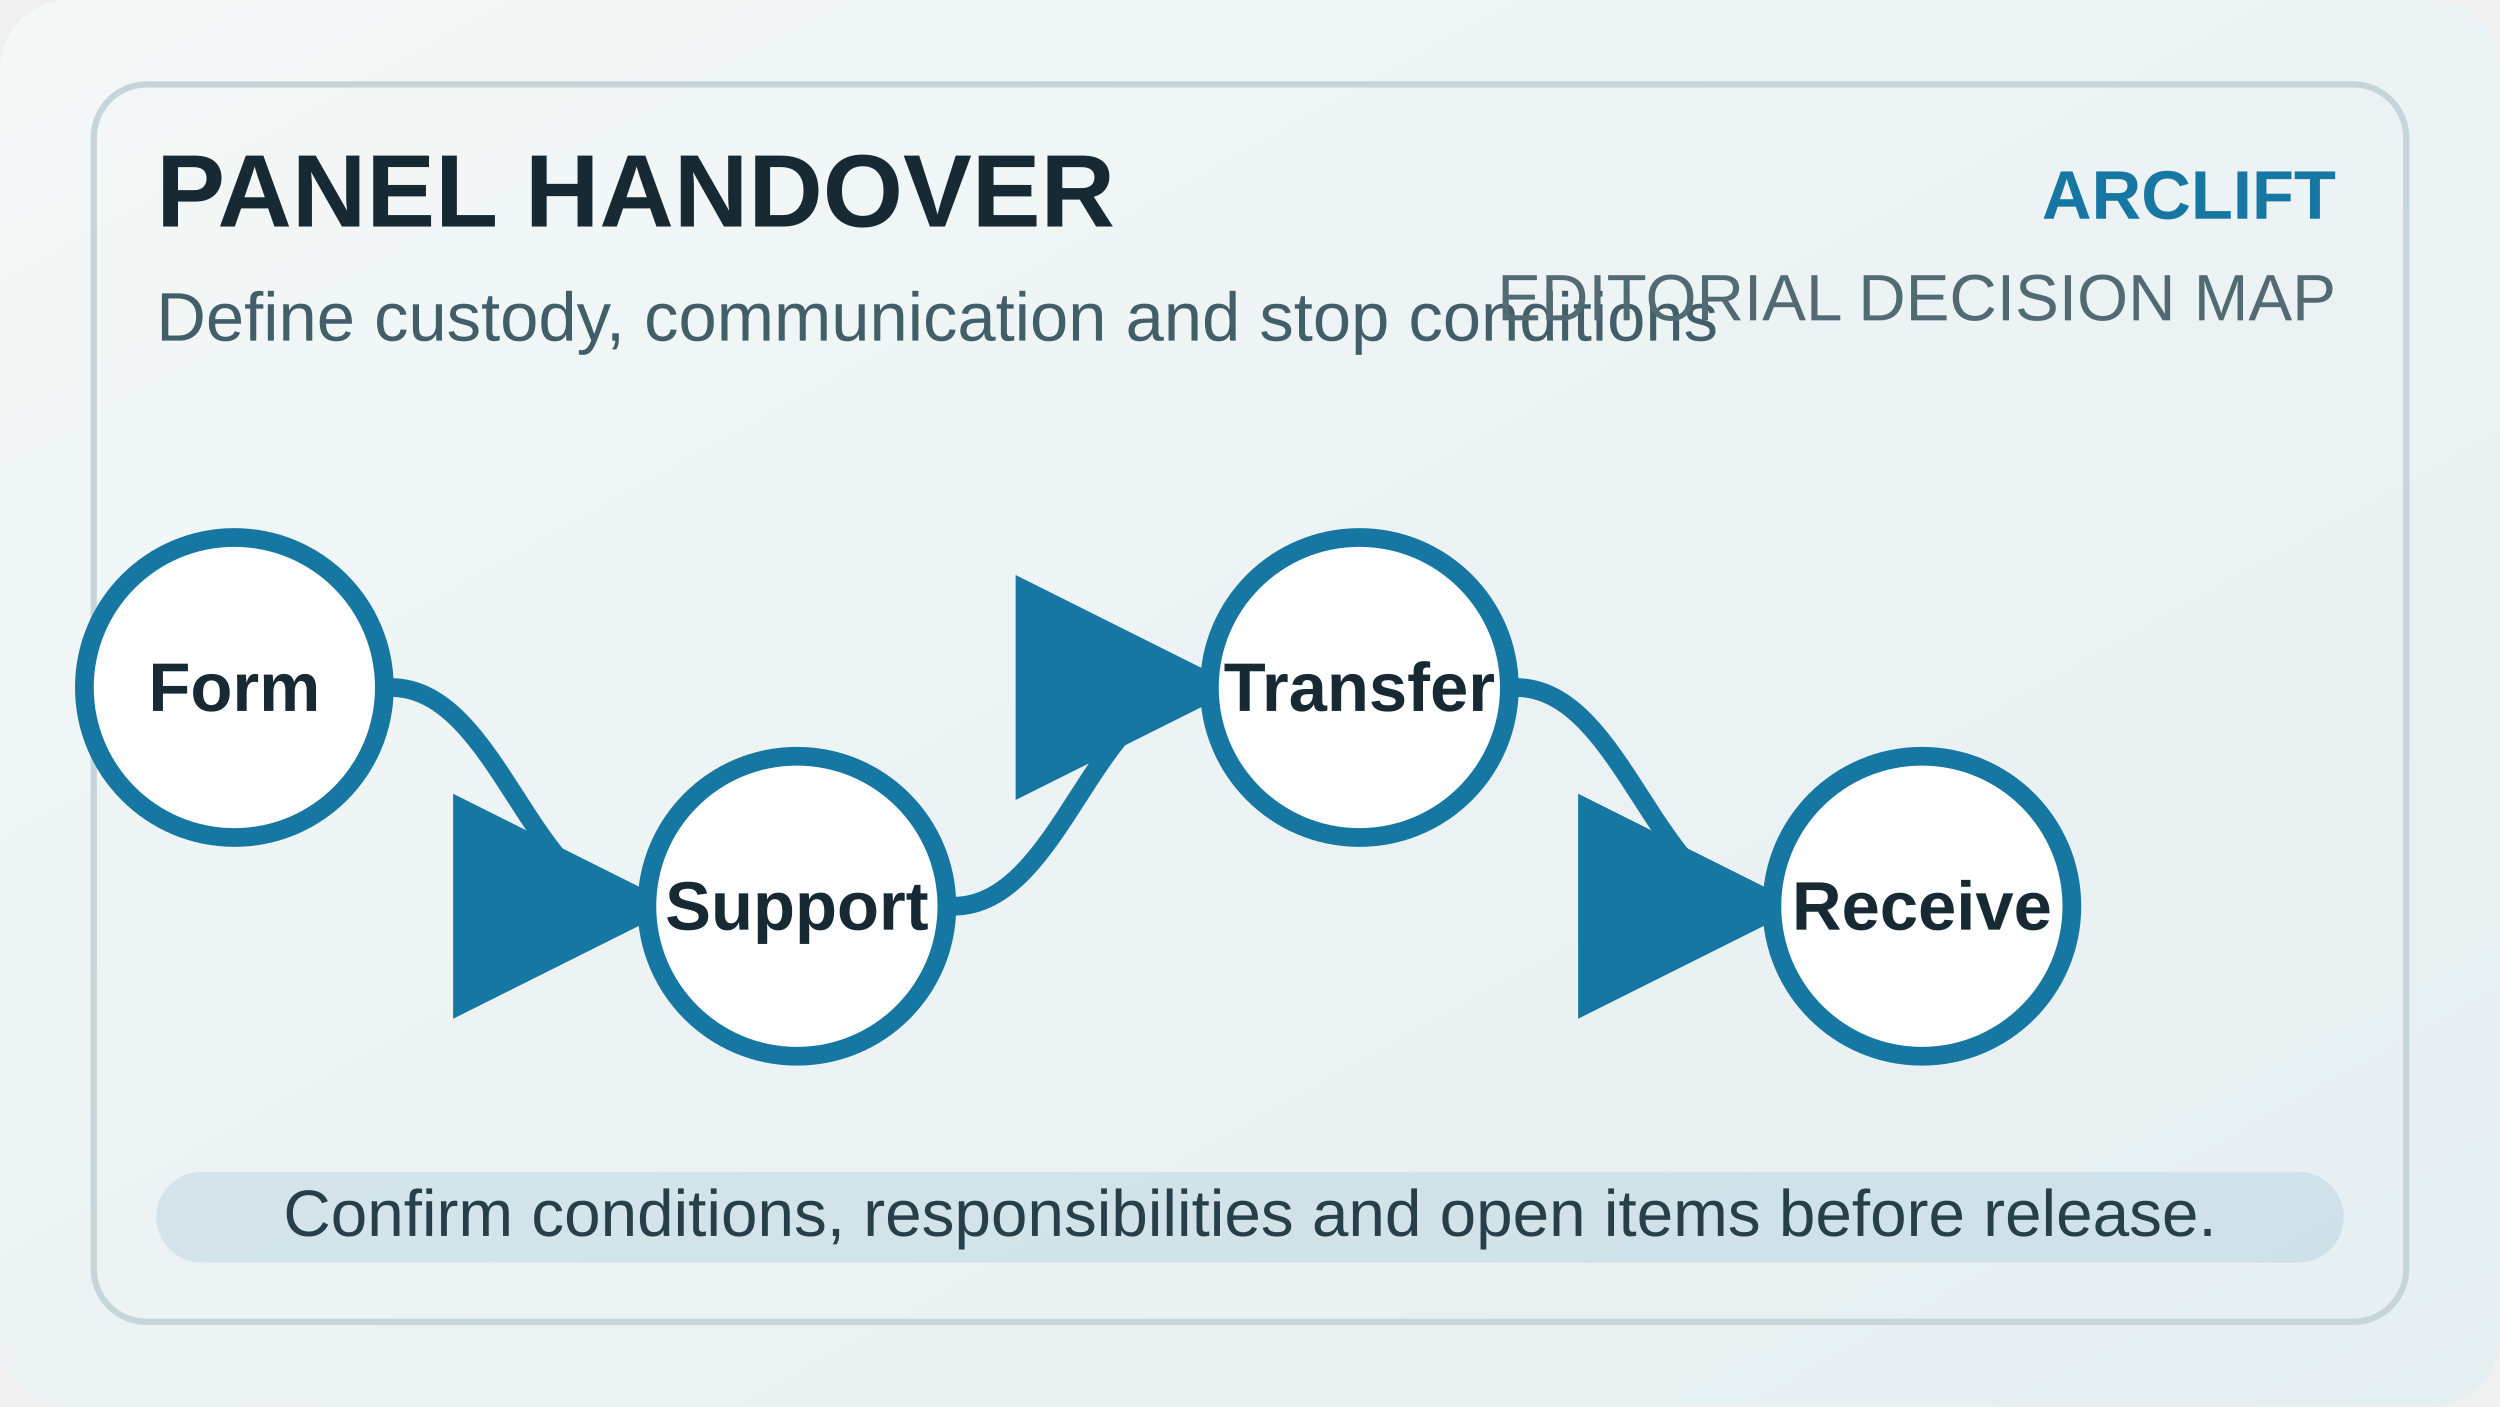
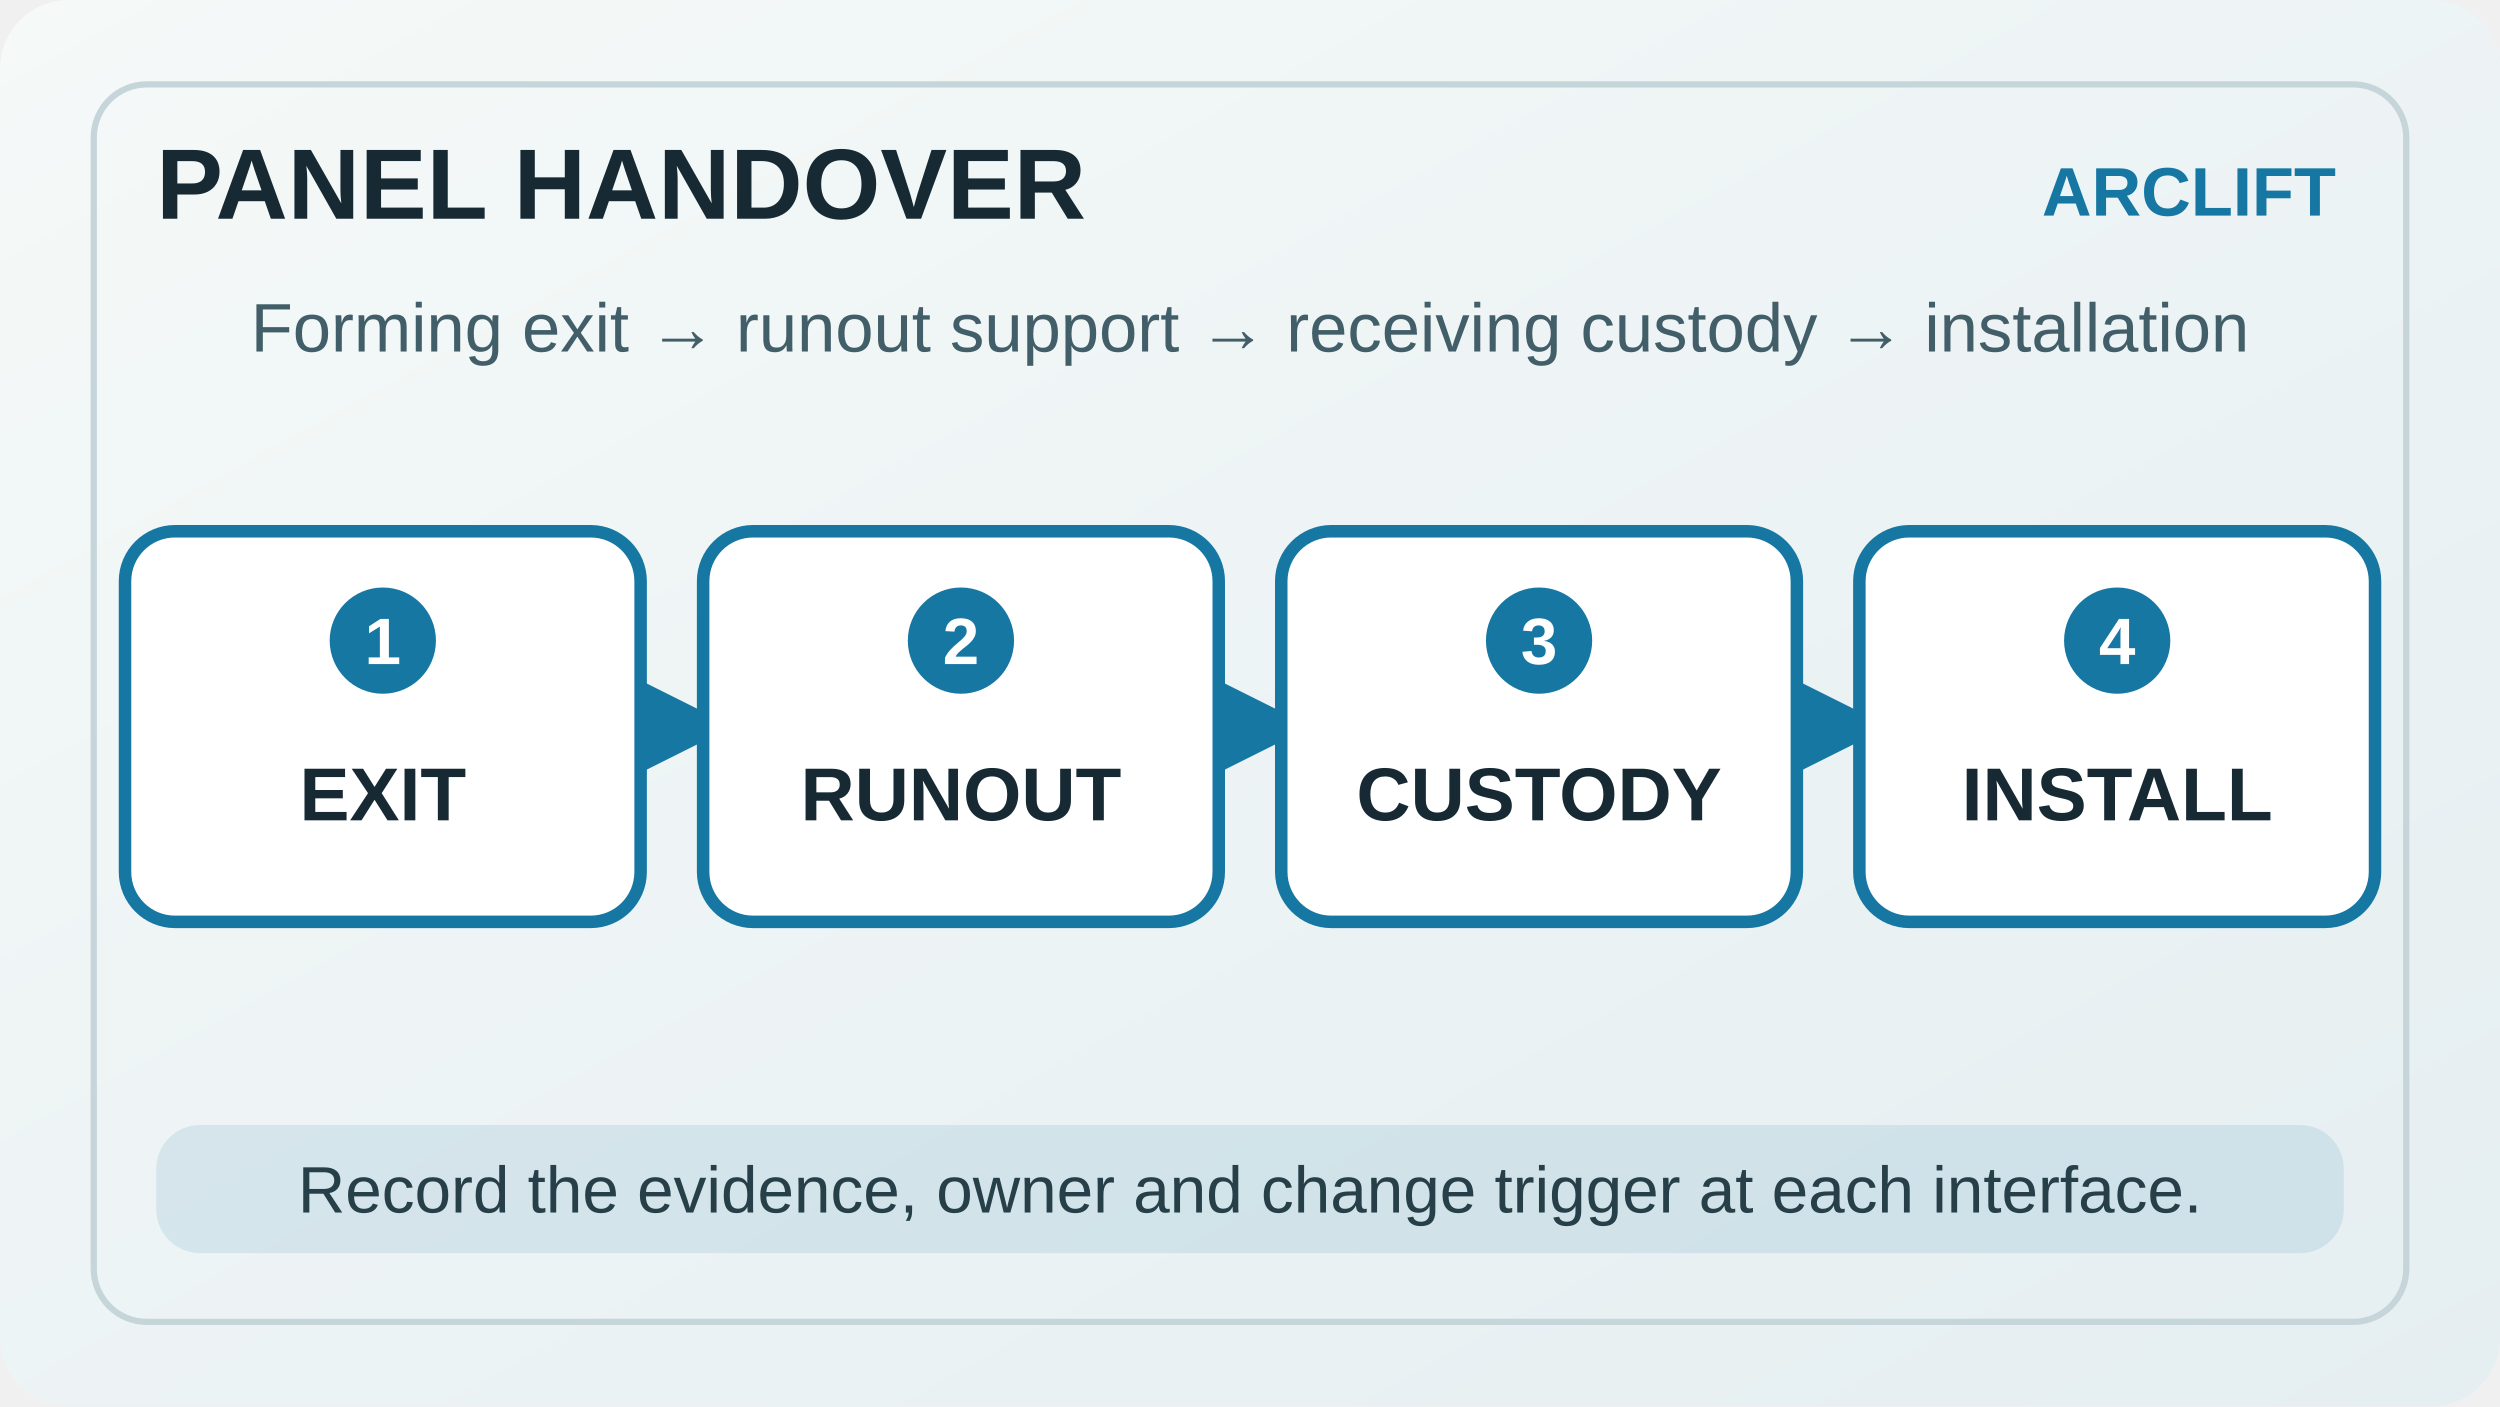
- <svg xmlns="http://www.w3.org/2000/svg" viewBox="0 0 1600 900" role="img" aria-labelledby="title desc">
+ <svg xmlns="http://www.w3.org/2000/svg" viewBox="0 0 1600 900" role="img" aria-label="Editorial handover sequence from forming exit through runout support and receiving custody to installation">
  <defs>
    <linearGradient id="bg" x1="0" y1="0" x2="1" y2="1">
-       <stop offset="0" stop-color="#F4F8F7" />
+       <stop offset="0" stop-color="#F5F9F8" />
      <stop offset="1" stop-color="#E5EEF1" />
    </linearGradient>
    <marker id="arrow" markerWidth="12" markerHeight="12" refX="10" refY="6" orient="auto">
      <path d="M0,0 L12,6 L0,12 Z" fill="#1677A3" />
    </marker>
  </defs>
  <rect width="1600" height="900" rx="44" fill="url(#bg)" />
  <rect x="60" y="54" width="1480" height="792" rx="34" fill="none" stroke="#C5D5D9" stroke-width="4" />
-   <text x="100" y="145" font-family="Arial, sans-serif" font-size="66" font-weight="800" fill="#172A34">PANEL HANDOVER</text>
-   <text x="100" y="218" font-family="Arial, sans-serif" font-size="44" fill="#425E68">Define custody, communication and stop conditions</text>
-   <text x="1495" y="140" text-anchor="end" font-family="Arial, sans-serif" font-size="44" font-weight="800" fill="#1677A3">ARCLIFT</text>
-   <text x="1495" y="205" text-anchor="end" font-family="Arial, sans-serif" font-size="42" fill="#526B73">EDITORIAL DECISION MAP</text>
-   <path d="M 250 440 C 320 440, 340 580, 410 580" fill="none" stroke="#1677A3" stroke-width="12" stroke-linecap="round" marker-end="url(#arrow)" />
-   <path d="M 610 580 C 680 580, 700 440, 770 440" fill="none" stroke="#1677A3" stroke-width="12" stroke-linecap="round" marker-end="url(#arrow)" />
-   <path d="M 970 440 C 1040 440, 1060 580, 1130 580" fill="none" stroke="#1677A3" stroke-width="12" stroke-linecap="round" marker-end="url(#arrow)" />
-   <circle cx="150" cy="440" r="96" fill="#FFFFFF" stroke="#1677A3" stroke-width="12" />
-   <text x="150" y="455" text-anchor="middle" font-family="Arial, sans-serif" font-size="44" font-weight="700" fill="#172A34" data-role="decision-label">Form</text>
-   <circle cx="510" cy="580" r="96" fill="#FFFFFF" stroke="#1677A3" stroke-width="12" />
-   <text x="510" y="595" text-anchor="middle" font-family="Arial, sans-serif" font-size="44" font-weight="700" fill="#172A34" data-role="decision-label">Support</text>
-   <circle cx="870" cy="440" r="96" fill="#FFFFFF" stroke="#1677A3" stroke-width="12" />
-   <text x="870" y="455" text-anchor="middle" font-family="Arial, sans-serif" font-size="44" font-weight="700" fill="#172A34" data-role="decision-label">Transfer</text>
-   <circle cx="1230" cy="580" r="96" fill="#FFFFFF" stroke="#1677A3" stroke-width="12" />
-   <text x="1230" y="595" text-anchor="middle" font-family="Arial, sans-serif" font-size="44" font-weight="700" fill="#172A34" data-role="decision-label">Receive</text>
-   <rect x="100" y="750" width="1400" height="58" rx="29" fill="#1677A3" opacity="0.12" />
-   <text x="800" y="791" text-anchor="middle" font-family="Arial, sans-serif" font-size="42" fill="#273F48">Confirm conditions, responsibilities and open items before release.</text>
+   <text x="100" y="140" font-family="Arial, sans-serif" font-size="64" font-weight="800" fill="#172A34">PANEL HANDOVER</text>
+   <text x="1495" y="138" text-anchor="end" font-family="Arial, sans-serif" font-size="44" font-weight="800" fill="#1677A3">ARCLIFT</text>
+   <text x="800" y="225" text-anchor="middle" font-family="Arial, sans-serif" font-size="44" fill="#425E68">Forming exit → runout support → receiving custody → installation</text>
+   <path d="M410 465 H445" stroke="#1677A3" stroke-width="12" stroke-linecap="round" marker-end="url(#arrow)" />
+   <path d="M780 465 H815" stroke="#1677A3" stroke-width="12" stroke-linecap="round" marker-end="url(#arrow)" />
+   <path d="M1150 465 H1185" stroke="#1677A3" stroke-width="12" stroke-linecap="round" marker-end="url(#arrow)" />
+   <rect x="80" y="340" width="330" height="250" rx="32" fill="#FFFFFF" stroke="#1677A3" stroke-width="8" />
+   <rect x="450" y="340" width="330" height="250" rx="32" fill="#FFFFFF" stroke="#1677A3" stroke-width="8" />
+   <rect x="820" y="340" width="330" height="250" rx="32" fill="#FFFFFF" stroke="#1677A3" stroke-width="8" />
+   <rect x="1190" y="340" width="330" height="250" rx="32" fill="#FFFFFF" stroke="#1677A3" stroke-width="8" />
+   <circle cx="245" cy="410" r="34" fill="#1677A3" />
+   <circle cx="615" cy="410" r="34" fill="#1677A3" />
+   <circle cx="985" cy="410" r="34" fill="#1677A3" />
+   <circle cx="1355" cy="410" r="34" fill="#1677A3" />
+   <text x="245" y="425" text-anchor="middle" font-family="Arial, sans-serif" font-size="42" font-weight="800" fill="#FFFFFF">1</text>
+   <text x="615" y="425" text-anchor="middle" font-family="Arial, sans-serif" font-size="42" font-weight="800" fill="#FFFFFF">2</text>
+   <text x="985" y="425" text-anchor="middle" font-family="Arial, sans-serif" font-size="42" font-weight="800" fill="#FFFFFF">3</text>
+   <text x="1355" y="425" text-anchor="middle" font-family="Arial, sans-serif" font-size="42" font-weight="800" fill="#FFFFFF">4</text>
+   <text x="245" y="525" text-anchor="middle" font-family="Arial, sans-serif" font-size="48" font-weight="700" fill="#172A34" data-role="decision-label">EXIT</text>
+   <text x="615" y="525" text-anchor="middle" font-family="Arial, sans-serif" font-size="48" font-weight="700" fill="#172A34" data-role="decision-label">RUNOUT</text>
+   <text x="985" y="525" text-anchor="middle" font-family="Arial, sans-serif" font-size="48" font-weight="700" fill="#172A34" data-role="decision-label">CUSTODY</text>
+   <text x="1355" y="525" text-anchor="middle" font-family="Arial, sans-serif" font-size="48" font-weight="700" fill="#172A34" data-role="decision-label">INSTALL</text>
+   <rect x="100" y="720" width="1400" height="82" rx="28" fill="#1677A3" opacity="0.12" />
+   <text x="800" y="776" text-anchor="middle" font-family="Arial, sans-serif" font-size="42" fill="#273F48">Record the evidence, owner and change trigger at each interface.</text>
</svg>
